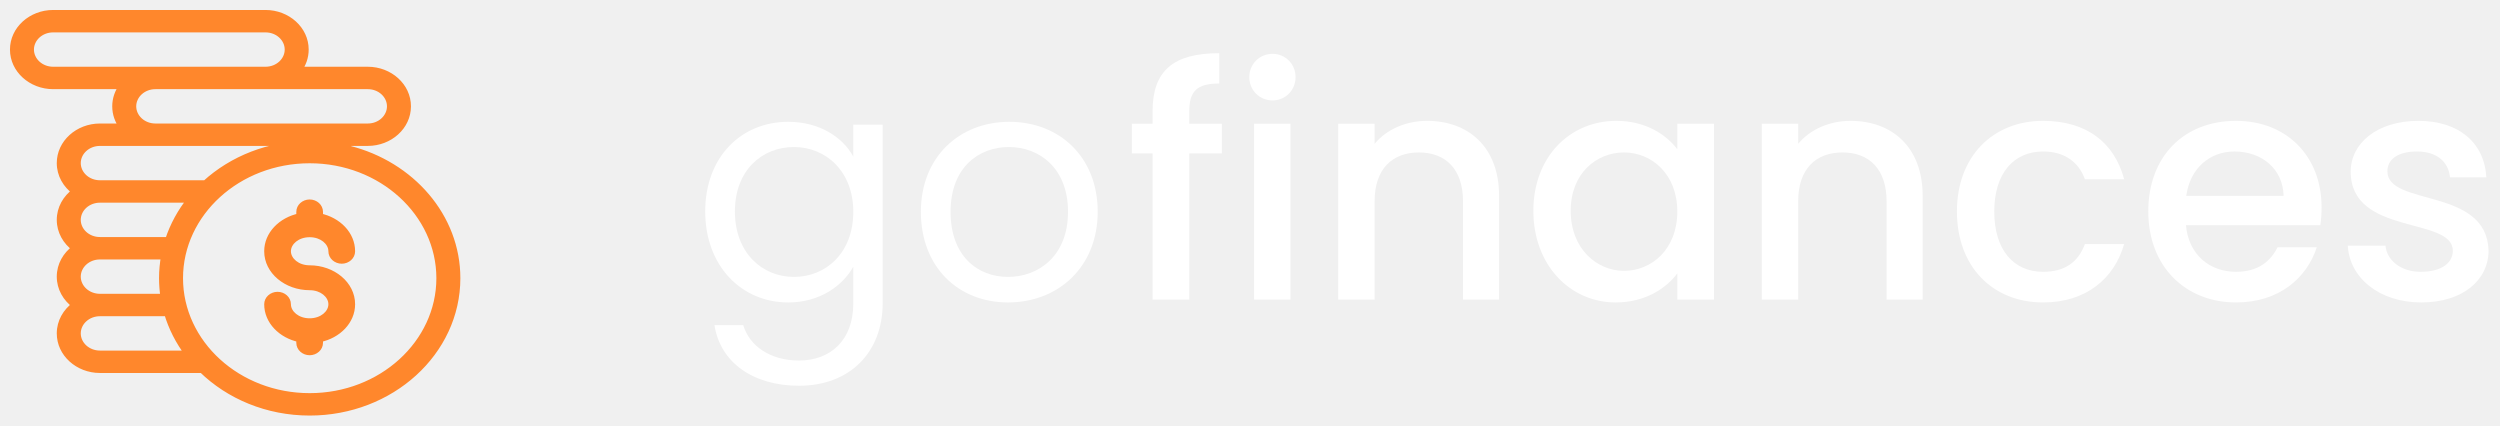
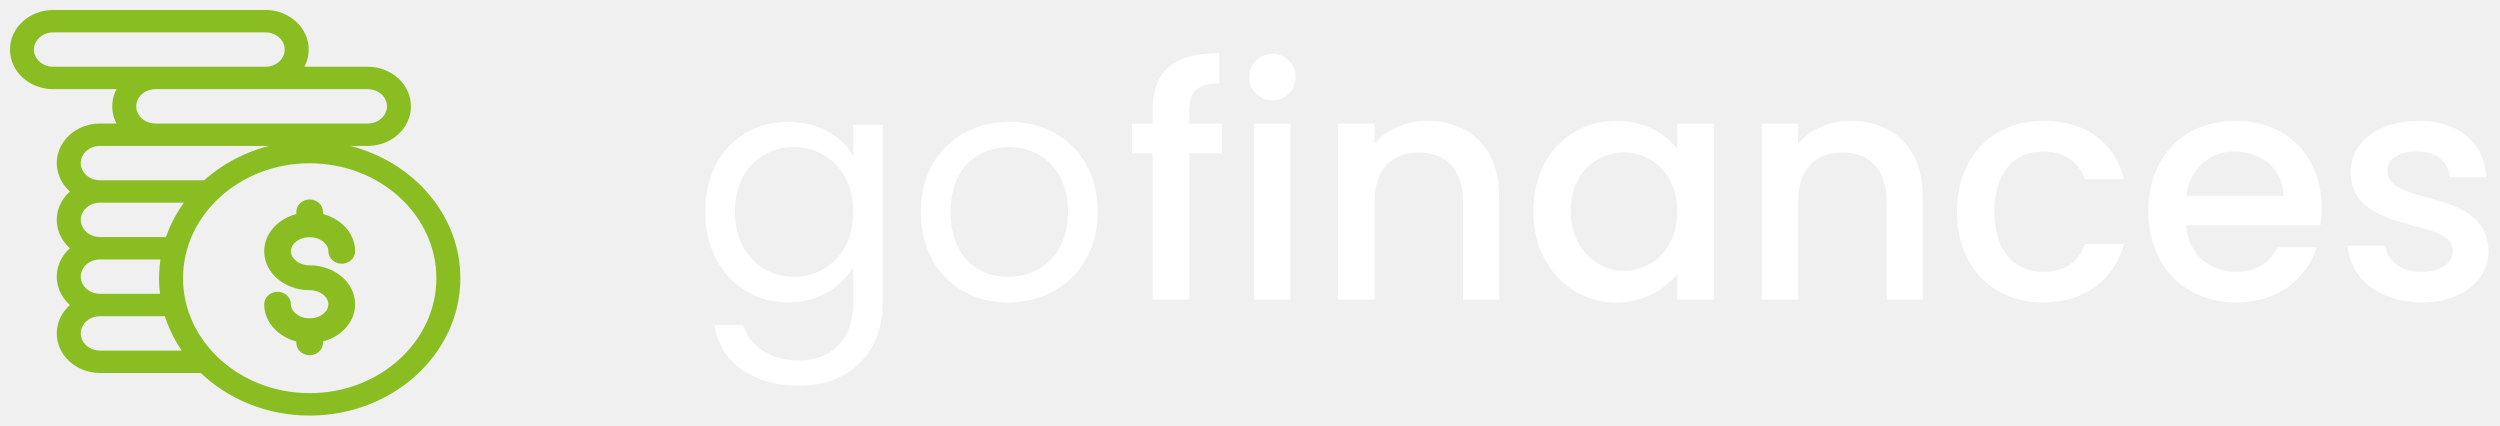
<svg xmlns="http://www.w3.org/2000/svg" width="188" height="32" viewBox="0 0 188 32" fill="none">
-   <path fill-rule="evenodd" clip-rule="evenodd" d="M25.959 10.723C26.072 10.874 26.169 11.036 26.249 11.208C30.926 12.388 34.369 16.296 34.369 20.921C34.369 26.479 29.398 31 23.289 31C20.1 31 17.221 29.767 15.198 27.798H7.517C5.864 27.798 4.519 26.575 4.519 25.071C4.519 24.207 4.963 23.437 5.654 22.937C4.963 22.437 4.519 21.666 4.519 20.802C4.519 19.939 4.963 19.168 5.654 18.668C4.963 18.168 4.519 17.397 4.519 16.534C4.519 15.67 4.963 14.899 5.654 14.399C4.963 13.899 4.519 13.129 4.519 12.265C4.519 10.761 5.864 9.538 7.517 9.538H9.217C8.885 9.099 8.69 8.568 8.69 7.996C8.69 7.424 8.885 6.893 9.217 6.455H3.998C2.345 6.455 1 5.231 1 3.727C1 2.223 2.345 1 3.998 1H19.965C21.618 1 22.963 2.223 22.963 3.727C22.963 4.299 22.768 4.83 22.437 5.269H27.656C29.309 5.269 30.654 6.492 30.654 7.996C30.654 9.5 29.309 10.723 27.656 10.723H25.959ZM29.35 7.996C29.35 7.146 28.59 6.455 27.656 6.455H11.688C10.754 6.455 9.994 7.146 9.994 7.996C9.994 8.846 10.754 9.538 11.688 9.538H23.485H27.656C28.59 9.538 29.35 8.846 29.35 7.996ZM2.303 3.727C2.303 4.577 3.064 5.269 3.998 5.269H19.965C20.9 5.269 21.66 4.577 21.66 3.727C21.66 2.877 20.9 2.186 19.965 2.186H3.998C3.064 2.186 2.303 2.877 2.303 3.727ZM23.485 10.723H7.517C6.583 10.723 5.823 11.415 5.823 12.265C5.823 13.115 6.583 13.806 7.517 13.806H15.449C17.456 11.976 20.23 10.842 23.289 10.842C23.604 10.842 23.916 10.855 24.224 10.878C23.999 10.779 23.747 10.723 23.485 10.723ZM14.335 14.992H7.517C6.583 14.992 5.823 15.684 5.823 16.534C5.823 17.384 6.583 18.075 7.517 18.075H12.66C13.024 16.954 13.595 15.914 14.335 14.992ZM12.361 19.261H7.517C6.583 19.261 5.823 19.952 5.823 20.802C5.823 21.652 6.583 22.344 7.517 22.344H12.321C12.248 21.879 12.21 21.404 12.21 20.921C12.21 20.355 12.262 19.801 12.361 19.261ZM5.823 25.071C5.823 25.921 6.583 26.613 7.517 26.613H14.151C13.45 25.684 12.916 24.645 12.587 23.53H7.517C6.583 23.53 5.823 24.221 5.823 25.071ZM13.513 20.921C13.513 25.825 17.899 29.814 23.289 29.814C28.68 29.814 33.065 25.825 33.065 20.921C33.065 16.017 28.68 12.028 23.289 12.028C17.899 12.028 13.513 16.017 13.513 20.921ZM21.627 18.895C21.627 19.615 22.371 20.201 23.286 20.201C25.033 20.201 26.454 21.403 26.454 22.88C26.454 24.137 25.424 25.194 24.04 25.481V25.778C24.04 26.157 23.703 26.464 23.286 26.464C22.87 26.464 22.532 26.157 22.532 25.778V25.481C21.148 25.194 20.118 24.137 20.118 22.88C20.118 22.501 20.456 22.194 20.873 22.194C21.289 22.194 21.627 22.501 21.627 22.88C21.627 23.6 22.371 24.186 23.286 24.186C24.201 24.186 24.945 23.6 24.945 22.88C24.945 22.159 24.201 21.573 23.286 21.573C21.539 21.573 20.118 20.372 20.118 18.895C20.118 17.637 21.148 16.58 22.532 16.293V15.936C22.532 15.557 22.87 15.25 23.286 15.25C23.703 15.25 24.04 15.557 24.04 15.936V16.293C25.424 16.58 26.454 17.637 26.454 18.895C26.454 19.273 26.116 19.581 25.7 19.581C25.283 19.581 24.945 19.273 24.945 18.895C24.945 18.174 24.201 17.588 23.286 17.588C22.371 17.588 21.627 18.174 21.627 18.895Z" fill="#FF872C" />
-   <path d="M26.249 11.208L26.022 11.312L26.072 11.421L26.187 11.45L26.249 11.208ZM25.959 10.723V10.473H25.458L25.759 10.874L25.959 10.723ZM15.198 27.798L15.372 27.619L15.3 27.548H15.198V27.798ZM5.654 22.937L5.801 23.139L6.081 22.937L5.801 22.734L5.654 22.937ZM5.654 18.668L5.801 18.87L6.081 18.668L5.801 18.465L5.654 18.668ZM5.654 14.399L5.801 14.602L6.081 14.399L5.801 14.197L5.654 14.399ZM9.217 9.538V9.788H9.72L9.416 9.387L9.217 9.538ZM9.217 6.455L9.416 6.605L9.719 6.205H9.217V6.455ZM22.437 5.269L22.237 5.118L21.934 5.519H22.437V5.269ZM15.449 13.806V14.056H15.546L15.617 13.991L15.449 13.806ZM24.224 10.878L24.205 11.127L24.325 10.649L24.224 10.878ZM14.335 14.992L14.53 15.149L14.857 14.742H14.335V14.992ZM12.66 18.075V18.325H12.842L12.898 18.152L12.66 18.075ZM12.361 19.261L12.607 19.306L12.661 19.011H12.361V19.261ZM12.321 22.344V22.594H12.613L12.568 22.305L12.321 22.344ZM14.151 26.613V26.863H14.652L14.35 26.462L14.151 26.613ZM12.587 23.53L12.827 23.459L12.774 23.28H12.587V23.53ZM24.04 25.481L23.99 25.236L23.79 25.278V25.481H24.04ZM22.532 25.481H22.782V25.278L22.583 25.236L22.532 25.481ZM22.532 16.293L22.583 16.538L22.782 16.497V16.293H22.532ZM24.04 16.293H23.79V16.497L23.99 16.538L24.04 16.293ZM26.476 11.103C26.389 10.915 26.282 10.737 26.159 10.573L25.759 10.874C25.862 11.01 25.95 11.157 26.022 11.312L26.476 11.103ZM34.619 20.921C34.619 16.164 31.08 12.169 26.31 10.965L26.187 11.45C30.771 12.607 34.119 16.427 34.119 20.921H34.619ZM23.289 31.25C29.514 31.25 34.619 26.638 34.619 20.921H34.119C34.119 26.319 29.283 30.75 23.289 30.75V31.25ZM15.024 27.977C17.094 29.992 20.035 31.25 23.289 31.25V30.75C20.164 30.75 17.349 29.542 15.372 27.619L15.024 27.977ZM7.517 28.048H15.198V27.548H7.517V28.048ZM4.269 25.071C4.269 26.735 5.749 28.048 7.517 28.048V27.548C5.98 27.548 4.769 26.415 4.769 25.071H4.269ZM5.508 22.734C4.76 23.276 4.269 24.118 4.269 25.071H4.769C4.769 24.297 5.167 23.598 5.801 23.139L5.508 22.734ZM4.269 20.802C4.269 21.756 4.76 22.598 5.508 23.139L5.801 22.734C5.167 22.275 4.769 21.576 4.769 20.802H4.269ZM5.508 18.465C4.76 19.007 4.269 19.849 4.269 20.802H4.769C4.769 20.028 5.167 19.329 5.801 18.87L5.508 18.465ZM4.269 16.534C4.269 17.487 4.76 18.329 5.508 18.87L5.801 18.465C5.167 18.007 4.769 17.308 4.769 16.534H4.269ZM5.508 14.197C4.76 14.738 4.269 15.58 4.269 16.534H4.769C4.769 15.759 5.167 15.06 5.801 14.602L5.508 14.197ZM4.269 12.265C4.269 13.218 4.76 14.06 5.508 14.602L5.801 14.197C5.167 13.738 4.769 13.039 4.769 12.265H4.269ZM7.517 9.288C5.749 9.288 4.269 10.601 4.269 12.265H4.769C4.769 10.921 5.98 9.788 7.517 9.788V9.288ZM9.217 9.288H7.517V9.788H9.217V9.288ZM8.44 7.996C8.44 8.626 8.655 9.209 9.018 9.688L9.416 9.387C9.115 8.988 8.94 8.509 8.94 7.996H8.44ZM9.018 6.304C8.655 6.783 8.44 7.366 8.44 7.996H8.94C8.94 7.483 9.115 7.004 9.416 6.605L9.018 6.304ZM3.998 6.705H9.217V6.205H3.998V6.705ZM0.75 3.727C0.75 5.391 2.23 6.705 3.998 6.705V6.205C2.46 6.205 1.25 5.071 1.25 3.727H0.75ZM3.998 0.75C2.23 0.75 0.75 2.064 0.75 3.727H1.25C1.25 2.383 2.46 1.25 3.998 1.25V0.75ZM19.965 0.75H3.998V1.25H19.965V0.75ZM23.213 3.727C23.213 2.064 21.734 0.75 19.965 0.75V1.25C21.503 1.25 22.713 2.383 22.713 3.727H23.213ZM22.636 5.42C22.998 4.94 23.213 4.357 23.213 3.727H22.713C22.713 4.241 22.539 4.719 22.237 5.118L22.636 5.42ZM27.656 5.019H22.437V5.519H27.656V5.019ZM30.904 7.996C30.904 6.332 29.424 5.019 27.656 5.019V5.519C29.194 5.519 30.404 6.652 30.404 7.996H30.904ZM27.656 10.973C29.424 10.973 30.904 9.66 30.904 7.996H30.404C30.404 9.34 29.194 10.473 27.656 10.473V10.973ZM25.959 10.973H27.656V10.473H25.959V10.973ZM27.656 6.705C28.475 6.705 29.1 7.306 29.1 7.996H29.6C29.6 6.986 28.706 6.205 27.656 6.205V6.705ZM11.688 6.705H27.656V6.205H11.688V6.705ZM10.244 7.996C10.244 7.306 10.869 6.705 11.688 6.705V6.205C10.639 6.205 9.744 6.986 9.744 7.996H10.244ZM11.688 9.288C10.869 9.288 10.244 8.686 10.244 7.996H9.744C9.744 9.006 10.639 9.788 11.688 9.788V9.288ZM23.485 9.288H11.688V9.788H23.485V9.288ZM27.656 9.288H23.485V9.788H27.656V9.288ZM29.1 7.996C29.1 8.686 28.475 9.288 27.656 9.288V9.788C28.706 9.788 29.6 9.006 29.6 7.996H29.1ZM3.998 5.019C3.179 5.019 2.553 4.417 2.553 3.727H2.053C2.053 4.737 2.948 5.519 3.998 5.519V5.019ZM19.965 5.019H3.998V5.519H19.965V5.019ZM21.41 3.727C21.41 4.417 20.785 5.019 19.965 5.019V5.519C21.015 5.519 21.91 4.737 21.91 3.727H21.41ZM19.965 2.436C20.785 2.436 21.41 3.037 21.41 3.727H21.91C21.91 2.718 21.015 1.936 19.965 1.936V2.436ZM3.998 2.436H19.965V1.936H3.998V2.436ZM2.553 3.727C2.553 3.037 3.179 2.436 3.998 2.436V1.936C2.948 1.936 2.053 2.718 2.053 3.727H2.553ZM7.517 10.973H23.485V10.473H7.517V10.973ZM6.073 12.265C6.073 11.575 6.698 10.973 7.517 10.973V10.473C6.468 10.473 5.573 11.255 5.573 12.265H6.073ZM7.517 13.556C6.698 13.556 6.073 12.955 6.073 12.265H5.573C5.573 13.275 6.468 14.056 7.517 14.056V13.556ZM15.449 13.556H7.517V14.056H15.449V13.556ZM23.289 10.592C20.168 10.592 17.334 11.749 15.28 13.622L15.617 13.991C17.578 12.203 20.292 11.092 23.289 11.092V10.592ZM24.243 10.629C23.929 10.605 23.611 10.592 23.289 10.592V11.092C23.598 11.092 23.903 11.104 24.205 11.127L24.243 10.629ZM23.485 10.973C23.712 10.973 23.929 11.021 24.123 11.107L24.325 10.649C24.068 10.536 23.782 10.473 23.485 10.473V10.973ZM7.517 15.242H14.335V14.742H7.517V15.242ZM6.073 16.534C6.073 15.843 6.698 15.242 7.517 15.242V14.742C6.468 14.742 5.573 15.524 5.573 16.534H6.073ZM7.517 17.825C6.698 17.825 6.073 17.224 6.073 16.534H5.573C5.573 17.543 6.468 18.325 7.517 18.325V17.825ZM12.66 17.825H7.517V18.325H12.66V17.825ZM14.14 14.836C13.383 15.78 12.796 16.847 12.422 17.998L12.898 18.152C13.252 17.061 13.809 16.048 14.53 15.149L14.14 14.836ZM7.517 19.511H12.361V19.011H7.517V19.511ZM6.073 20.802C6.073 20.112 6.698 19.511 7.517 19.511V19.011C6.468 19.011 5.573 19.793 5.573 20.802H6.073ZM7.517 22.094C6.698 22.094 6.073 21.492 6.073 20.802H5.573C5.573 21.812 6.468 22.594 7.517 22.594V22.094ZM12.321 22.094H7.517V22.594H12.321V22.094ZM11.96 20.921C11.96 21.417 11.999 21.905 12.074 22.382L12.568 22.305C12.497 21.853 12.46 21.391 12.46 20.921H11.96ZM12.115 19.216C12.014 19.771 11.96 20.34 11.96 20.921H12.46C12.46 20.371 12.511 19.832 12.607 19.306L12.115 19.216ZM7.517 26.363C6.698 26.363 6.073 25.761 6.073 25.071H5.573C5.573 26.081 6.468 26.863 7.517 26.863V26.363ZM14.151 26.363H7.517V26.863H14.151V26.363ZM12.347 23.6C12.685 24.746 13.233 25.812 13.951 26.763L14.35 26.462C13.667 25.557 13.147 24.544 12.827 23.459L12.347 23.6ZM7.517 23.78H12.587V23.28H7.517V23.78ZM6.073 25.071C6.073 24.381 6.698 23.78 7.517 23.78V23.28C6.468 23.28 5.573 24.061 5.573 25.071H6.073ZM23.289 29.564C18.014 29.564 13.763 25.665 13.763 20.921H13.263C13.263 25.985 17.784 30.064 23.289 30.064V29.564ZM32.815 20.921C32.815 25.665 28.564 29.564 23.289 29.564V30.064C28.795 30.064 33.315 25.985 33.315 20.921H32.815ZM23.289 12.278C28.564 12.278 32.815 16.177 32.815 20.921H33.315C33.315 15.857 28.795 11.778 23.289 11.778V12.278ZM13.763 20.921C13.763 16.177 18.014 12.278 23.289 12.278V11.778C17.784 11.778 13.263 15.857 13.263 20.921H13.763ZM23.286 19.951C22.45 19.951 21.877 19.424 21.877 18.895H21.377C21.377 19.805 22.292 20.451 23.286 20.451V19.951ZM26.704 22.88C26.704 21.227 25.13 19.951 23.286 19.951V20.451C24.936 20.451 26.204 21.578 26.204 22.88H26.704ZM24.091 25.726C25.559 25.422 26.704 24.285 26.704 22.88H26.204C26.204 23.989 25.289 24.967 23.99 25.236L24.091 25.726ZM24.29 25.778V25.481H23.79V25.778H24.29ZM23.286 26.714C23.818 26.714 24.29 26.316 24.29 25.778H23.79C23.79 25.997 23.587 26.214 23.286 26.214V26.714ZM22.282 25.778C22.282 26.316 22.754 26.714 23.286 26.714V26.214C22.985 26.214 22.782 25.997 22.782 25.778H22.282ZM22.282 25.481V25.778H22.782V25.481H22.282ZM19.868 22.88C19.868 24.285 21.013 25.422 22.481 25.726L22.583 25.236C21.283 24.967 20.368 23.989 20.368 22.88H19.868ZM20.873 21.944C20.341 21.944 19.868 22.341 19.868 22.88H20.368C20.368 22.661 20.571 22.444 20.873 22.444V21.944ZM21.877 22.88C21.877 22.341 21.404 21.944 20.873 21.944V22.444C21.174 22.444 21.377 22.661 21.377 22.88H21.877ZM23.286 23.936C22.45 23.936 21.877 23.41 21.877 22.88H21.377C21.377 23.791 22.292 24.436 23.286 24.436V23.936ZM24.695 22.88C24.695 23.41 24.122 23.936 23.286 23.936V24.436C24.28 24.436 25.195 23.791 25.195 22.88H24.695ZM23.286 21.823C24.122 21.823 24.695 22.35 24.695 22.88H25.195C25.195 21.969 24.28 21.323 23.286 21.323V21.823ZM19.868 18.895C19.868 20.547 21.442 21.823 23.286 21.823V21.323C21.637 21.323 20.368 20.196 20.368 18.895H19.868ZM22.481 16.048C21.013 16.353 19.868 17.489 19.868 18.895H20.368C20.368 17.785 21.283 16.807 22.583 16.538L22.481 16.048ZM22.282 15.936V16.293H22.782V15.936H22.282ZM23.286 15C22.754 15 22.282 15.397 22.282 15.936H22.782C22.782 15.717 22.985 15.5 23.286 15.5V15ZM24.29 15.936C24.29 15.397 23.818 15 23.286 15V15.5C23.587 15.5 23.79 15.717 23.79 15.936H24.29ZM24.29 16.293V15.936H23.79V16.293H24.29ZM26.704 18.895C26.704 17.489 25.559 16.353 24.091 16.048L23.99 16.538C25.289 16.807 26.204 17.785 26.204 18.895H26.704ZM25.7 19.831C26.232 19.831 26.704 19.433 26.704 18.895H26.204C26.204 19.113 26.001 19.331 25.7 19.331V19.831ZM24.695 18.895C24.695 19.433 25.168 19.831 25.7 19.831V19.331C25.398 19.331 25.195 19.113 25.195 18.895H24.695ZM23.286 17.838C24.122 17.838 24.695 18.364 24.695 18.895H25.195C25.195 17.984 24.28 17.338 23.286 17.338V17.838ZM21.877 18.895C21.877 18.364 22.45 17.838 23.286 17.838V17.338C22.292 17.338 21.377 17.984 21.377 18.895H21.877Z" fill="#FF872C" />
+   <path fill-rule="evenodd" clip-rule="evenodd" d="M25.959 10.723C26.072 10.874 26.169 11.036 26.249 11.208C30.926 12.388 34.369 16.296 34.369 20.921C34.369 26.479 29.398 31 23.289 31C20.1 31 17.221 29.767 15.198 27.798H7.517C5.864 27.798 4.519 26.575 4.519 25.071C4.519 24.207 4.963 23.437 5.654 22.937C4.963 22.437 4.519 21.666 4.519 20.802C4.519 19.939 4.963 19.168 5.654 18.668C4.963 18.168 4.519 17.397 4.519 16.534C4.519 15.67 4.963 14.899 5.654 14.399C4.963 13.899 4.519 13.129 4.519 12.265C4.519 10.761 5.864 9.538 7.517 9.538H9.217C8.885 9.099 8.69 8.568 8.69 7.996C8.69 7.424 8.885 6.893 9.217 6.455H3.998C2.345 6.455 1 5.231 1 3.727C1 2.223 2.345 1 3.998 1H19.965C21.618 1 22.963 2.223 22.963 3.727C22.963 4.299 22.768 4.83 22.437 5.269H27.656C29.309 5.269 30.654 6.492 30.654 7.996C30.654 9.5 29.309 10.723 27.656 10.723H25.959ZM29.35 7.996C29.35 7.146 28.59 6.455 27.656 6.455H11.688C10.754 6.455 9.994 7.146 9.994 7.996C9.994 8.846 10.754 9.538 11.688 9.538H23.485H27.656C28.59 9.538 29.35 8.846 29.35 7.996ZM2.303 3.727C2.303 4.577 3.064 5.269 3.998 5.269H19.965C20.9 5.269 21.66 4.577 21.66 3.727C21.66 2.877 20.9 2.186 19.965 2.186H3.998C3.064 2.186 2.303 2.877 2.303 3.727ZM23.485 10.723H7.517C6.583 10.723 5.823 11.415 5.823 12.265C5.823 13.115 6.583 13.806 7.517 13.806H15.449C17.456 11.976 20.23 10.842 23.289 10.842C23.604 10.842 23.916 10.855 24.224 10.878C23.999 10.779 23.747 10.723 23.485 10.723ZM14.335 14.992H7.517C6.583 14.992 5.823 15.684 5.823 16.534C5.823 17.384 6.583 18.075 7.517 18.075H12.66C13.024 16.954 13.595 15.914 14.335 14.992ZM12.361 19.261H7.517C6.583 19.261 5.823 19.952 5.823 20.802C5.823 21.652 6.583 22.344 7.517 22.344H12.321C12.248 21.879 12.21 21.404 12.21 20.921C12.21 20.355 12.262 19.801 12.361 19.261ZM5.823 25.071C5.823 25.921 6.583 26.613 7.517 26.613H14.151C13.45 25.684 12.916 24.645 12.587 23.53H7.517C6.583 23.53 5.823 24.221 5.823 25.071ZM13.513 20.921C13.513 25.825 17.899 29.814 23.289 29.814C28.68 29.814 33.065 25.825 33.065 20.921C33.065 16.017 28.68 12.028 23.289 12.028C17.899 12.028 13.513 16.017 13.513 20.921ZM21.627 18.895C21.627 19.615 22.371 20.201 23.286 20.201C25.033 20.201 26.454 21.403 26.454 22.88C26.454 24.137 25.424 25.194 24.04 25.481V25.778C24.04 26.157 23.703 26.464 23.286 26.464C22.87 26.464 22.532 26.157 22.532 25.778V25.481C21.148 25.194 20.118 24.137 20.118 22.88C20.118 22.501 20.456 22.194 20.873 22.194C21.289 22.194 21.627 22.501 21.627 22.88C21.627 23.6 22.371 24.186 23.286 24.186C24.201 24.186 24.945 23.6 24.945 22.88C24.945 22.159 24.201 21.573 23.286 21.573C21.539 21.573 20.118 20.372 20.118 18.895C20.118 17.637 21.148 16.58 22.532 16.293V15.936C22.532 15.557 22.87 15.25 23.286 15.25C23.703 15.25 24.04 15.557 24.04 15.936V16.293C25.424 16.58 26.454 17.637 26.454 18.895C26.454 19.273 26.116 19.581 25.7 19.581C25.283 19.581 24.945 19.273 24.945 18.895C24.945 18.174 24.201 17.588 23.286 17.588C22.371 17.588 21.627 18.174 21.627 18.895Z" fill="#89BD22" />
+   <path d="M26.249 11.208L26.022 11.312L26.072 11.421L26.187 11.45L26.249 11.208ZM25.959 10.723V10.473H25.458L25.759 10.874L25.959 10.723ZM15.198 27.798L15.372 27.619L15.3 27.548H15.198V27.798ZM5.654 22.937L5.801 23.139L6.081 22.937L5.801 22.734L5.654 22.937ZM5.654 18.668L5.801 18.87L6.081 18.668L5.801 18.465L5.654 18.668ZM5.654 14.399L5.801 14.602L6.081 14.399L5.801 14.197L5.654 14.399ZM9.217 9.538V9.788H9.72L9.416 9.387L9.217 9.538ZM9.217 6.455L9.416 6.605L9.719 6.205H9.217V6.455ZM22.437 5.269L22.237 5.118L21.934 5.519H22.437V5.269ZM15.449 13.806V14.056H15.546L15.617 13.991L15.449 13.806ZM24.224 10.878L24.205 11.127L24.325 10.649L24.224 10.878ZM14.335 14.992L14.53 15.149L14.857 14.742H14.335V14.992ZM12.66 18.075V18.325H12.842L12.898 18.152L12.66 18.075ZM12.361 19.261L12.607 19.306L12.661 19.011H12.361V19.261ZM12.321 22.344V22.594H12.613L12.568 22.305L12.321 22.344ZM14.151 26.613V26.863H14.652L14.35 26.462L14.151 26.613ZM12.587 23.53L12.827 23.459L12.774 23.28H12.587V23.53ZM24.04 25.481L23.99 25.236L23.79 25.278V25.481H24.04ZM22.532 25.481H22.782V25.278L22.583 25.236L22.532 25.481ZM22.532 16.293L22.583 16.538L22.782 16.497V16.293H22.532ZM24.04 16.293H23.79V16.497L23.99 16.538L24.04 16.293ZM26.476 11.103C26.389 10.915 26.282 10.737 26.159 10.573L25.759 10.874C25.862 11.01 25.95 11.157 26.022 11.312L26.476 11.103ZM34.619 20.921C34.619 16.164 31.08 12.169 26.31 10.965L26.187 11.45C30.771 12.607 34.119 16.427 34.119 20.921H34.619ZM23.289 31.25C29.514 31.25 34.619 26.638 34.619 20.921H34.119C34.119 26.319 29.283 30.75 23.289 30.75V31.25ZM15.024 27.977C17.094 29.992 20.035 31.25 23.289 31.25V30.75C20.164 30.75 17.349 29.542 15.372 27.619L15.024 27.977ZM7.517 28.048H15.198V27.548H7.517V28.048ZM4.269 25.071C4.269 26.735 5.749 28.048 7.517 28.048V27.548C5.98 27.548 4.769 26.415 4.769 25.071H4.269ZM5.508 22.734C4.76 23.276 4.269 24.118 4.269 25.071H4.769C4.769 24.297 5.167 23.598 5.801 23.139L5.508 22.734ZM4.269 20.802C4.269 21.756 4.76 22.598 5.508 23.139L5.801 22.734C5.167 22.275 4.769 21.576 4.769 20.802H4.269ZM5.508 18.465C4.76 19.007 4.269 19.849 4.269 20.802H4.769C4.769 20.028 5.167 19.329 5.801 18.87L5.508 18.465ZM4.269 16.534C4.269 17.487 4.76 18.329 5.508 18.87L5.801 18.465C5.167 18.007 4.769 17.308 4.769 16.534H4.269ZM5.508 14.197C4.76 14.738 4.269 15.58 4.269 16.534H4.769C4.769 15.759 5.167 15.06 5.801 14.602L5.508 14.197ZM4.269 12.265C4.269 13.218 4.76 14.06 5.508 14.602L5.801 14.197C5.167 13.738 4.769 13.039 4.769 12.265H4.269ZM7.517 9.288C5.749 9.288 4.269 10.601 4.269 12.265H4.769C4.769 10.921 5.98 9.788 7.517 9.788V9.288ZM9.217 9.288H7.517V9.788H9.217V9.288ZM8.44 7.996C8.44 8.626 8.655 9.209 9.018 9.688L9.416 9.387C9.115 8.988 8.94 8.509 8.94 7.996H8.44ZM9.018 6.304C8.655 6.783 8.44 7.366 8.44 7.996H8.94C8.94 7.483 9.115 7.004 9.416 6.605L9.018 6.304ZM3.998 6.705H9.217V6.205H3.998V6.705ZM0.75 3.727C0.75 5.391 2.23 6.705 3.998 6.705V6.205C2.46 6.205 1.25 5.071 1.25 3.727H0.75ZM3.998 0.75C2.23 0.75 0.75 2.064 0.75 3.727H1.25C1.25 2.383 2.46 1.25 3.998 1.25V0.75ZM19.965 0.75H3.998V1.25H19.965V0.75ZM23.213 3.727C23.213 2.064 21.734 0.75 19.965 0.75V1.25C21.503 1.25 22.713 2.383 22.713 3.727H23.213ZM22.636 5.42C22.998 4.94 23.213 4.357 23.213 3.727H22.713C22.713 4.241 22.539 4.719 22.237 5.118L22.636 5.42ZM27.656 5.019H22.437V5.519H27.656V5.019ZM30.904 7.996C30.904 6.332 29.424 5.019 27.656 5.019V5.519C29.194 5.519 30.404 6.652 30.404 7.996H30.904ZM27.656 10.973C29.424 10.973 30.904 9.66 30.904 7.996H30.404C30.404 9.34 29.194 10.473 27.656 10.473V10.973ZM25.959 10.973H27.656V10.473H25.959V10.973ZM27.656 6.705C28.475 6.705 29.1 7.306 29.1 7.996H29.6C29.6 6.986 28.706 6.205 27.656 6.205V6.705ZM11.688 6.705H27.656V6.205H11.688V6.705ZM10.244 7.996C10.244 7.306 10.869 6.705 11.688 6.705V6.205C10.639 6.205 9.744 6.986 9.744 7.996H10.244ZM11.688 9.288C10.869 9.288 10.244 8.686 10.244 7.996H9.744C9.744 9.006 10.639 9.788 11.688 9.788V9.288ZM23.485 9.288H11.688V9.788H23.485V9.288ZM27.656 9.288H23.485V9.788H27.656V9.288ZM29.1 7.996C29.1 8.686 28.475 9.288 27.656 9.288V9.788C28.706 9.788 29.6 9.006 29.6 7.996H29.1ZM3.998 5.019C3.179 5.019 2.553 4.417 2.553 3.727H2.053C2.053 4.737 2.948 5.519 3.998 5.519V5.019ZM19.965 5.019H3.998V5.519H19.965V5.019ZM21.41 3.727C21.41 4.417 20.785 5.019 19.965 5.019V5.519C21.015 5.519 21.91 4.737 21.91 3.727H21.41ZM19.965 2.436C20.785 2.436 21.41 3.037 21.41 3.727H21.91C21.91 2.718 21.015 1.936 19.965 1.936V2.436ZM3.998 2.436H19.965V1.936H3.998V2.436ZM2.553 3.727C2.553 3.037 3.179 2.436 3.998 2.436V1.936C2.948 1.936 2.053 2.718 2.053 3.727H2.553ZM7.517 10.973H23.485V10.473H7.517V10.973ZM6.073 12.265C6.073 11.575 6.698 10.973 7.517 10.973V10.473C6.468 10.473 5.573 11.255 5.573 12.265H6.073ZM7.517 13.556C6.698 13.556 6.073 12.955 6.073 12.265H5.573C5.573 13.275 6.468 14.056 7.517 14.056V13.556ZM15.449 13.556H7.517V14.056H15.449V13.556ZM23.289 10.592C20.168 10.592 17.334 11.749 15.28 13.622L15.617 13.991C17.578 12.203 20.292 11.092 23.289 11.092V10.592ZM24.243 10.629C23.929 10.605 23.611 10.592 23.289 10.592V11.092C23.598 11.092 23.903 11.104 24.205 11.127L24.243 10.629ZM23.485 10.973C23.712 10.973 23.929 11.021 24.123 11.107L24.325 10.649C24.068 10.536 23.782 10.473 23.485 10.473V10.973ZM7.517 15.242H14.335V14.742H7.517V15.242ZM6.073 16.534C6.073 15.843 6.698 15.242 7.517 15.242V14.742C6.468 14.742 5.573 15.524 5.573 16.534H6.073ZM7.517 17.825C6.698 17.825 6.073 17.224 6.073 16.534H5.573C5.573 17.543 6.468 18.325 7.517 18.325V17.825ZM12.66 17.825H7.517V18.325H12.66V17.825ZM14.14 14.836C13.383 15.78 12.796 16.847 12.422 17.998L12.898 18.152C13.252 17.061 13.809 16.048 14.53 15.149L14.14 14.836ZM7.517 19.511H12.361V19.011H7.517V19.511ZM6.073 20.802C6.073 20.112 6.698 19.511 7.517 19.511V19.011C6.468 19.011 5.573 19.793 5.573 20.802H6.073ZM7.517 22.094C6.698 22.094 6.073 21.492 6.073 20.802H5.573C5.573 21.812 6.468 22.594 7.517 22.594V22.094ZM12.321 22.094H7.517V22.594H12.321V22.094ZM11.96 20.921C11.96 21.417 11.999 21.905 12.074 22.382L12.568 22.305C12.497 21.853 12.46 21.391 12.46 20.921H11.96ZM12.115 19.216C12.014 19.771 11.96 20.34 11.96 20.921H12.46C12.46 20.371 12.511 19.832 12.607 19.306L12.115 19.216ZM7.517 26.363C6.698 26.363 6.073 25.761 6.073 25.071H5.573C5.573 26.081 6.468 26.863 7.517 26.863V26.363ZM14.151 26.363H7.517V26.863H14.151V26.363ZM12.347 23.6C12.685 24.746 13.233 25.812 13.951 26.763L14.35 26.462C13.667 25.557 13.147 24.544 12.827 23.459L12.347 23.6ZM7.517 23.78H12.587V23.28H7.517V23.78ZM6.073 25.071C6.073 24.381 6.698 23.78 7.517 23.78V23.28C6.468 23.28 5.573 24.061 5.573 25.071H6.073ZM23.289 29.564C18.014 29.564 13.763 25.665 13.763 20.921H13.263C13.263 25.985 17.784 30.064 23.289 30.064V29.564ZM32.815 20.921C32.815 25.665 28.564 29.564 23.289 29.564V30.064C28.795 30.064 33.315 25.985 33.315 20.921H32.815ZM23.289 12.278C28.564 12.278 32.815 16.177 32.815 20.921H33.315C33.315 15.857 28.795 11.778 23.289 11.778V12.278ZM13.763 20.921C13.763 16.177 18.014 12.278 23.289 12.278V11.778C17.784 11.778 13.263 15.857 13.263 20.921H13.763ZM23.286 19.951C22.45 19.951 21.877 19.424 21.877 18.895H21.377C21.377 19.805 22.292 20.451 23.286 20.451V19.951ZM26.704 22.88C26.704 21.227 25.13 19.951 23.286 19.951V20.451C24.936 20.451 26.204 21.578 26.204 22.88H26.704ZM24.091 25.726C25.559 25.422 26.704 24.285 26.704 22.88H26.204C26.204 23.989 25.289 24.967 23.99 25.236L24.091 25.726ZM24.29 25.778V25.481H23.79V25.778H24.29ZM23.286 26.714C23.818 26.714 24.29 26.316 24.29 25.778H23.79C23.79 25.997 23.587 26.214 23.286 26.214V26.714ZM22.282 25.778C22.282 26.316 22.754 26.714 23.286 26.714V26.214C22.985 26.214 22.782 25.997 22.782 25.778H22.282ZM22.282 25.481V25.778H22.782V25.481H22.282ZM19.868 22.88C19.868 24.285 21.013 25.422 22.481 25.726L22.583 25.236C21.283 24.967 20.368 23.989 20.368 22.88H19.868ZM20.873 21.944C20.341 21.944 19.868 22.341 19.868 22.88H20.368C20.368 22.661 20.571 22.444 20.873 22.444V21.944ZM21.877 22.88C21.877 22.341 21.404 21.944 20.873 21.944V22.444C21.174 22.444 21.377 22.661 21.377 22.88H21.877ZM23.286 23.936C22.45 23.936 21.877 23.41 21.877 22.88H21.377C21.377 23.791 22.292 24.436 23.286 24.436V23.936ZM24.695 22.88C24.695 23.41 24.122 23.936 23.286 23.936V24.436C24.28 24.436 25.195 23.791 25.195 22.88H24.695ZM23.286 21.823C24.122 21.823 24.695 22.35 24.695 22.88H25.195C25.195 21.969 24.28 21.323 23.286 21.323V21.823ZM19.868 18.895C19.868 20.547 21.442 21.823 23.286 21.823V21.323C21.637 21.323 20.368 20.196 20.368 18.895H19.868ZM22.481 16.048C21.013 16.353 19.868 17.489 19.868 18.895H20.368C20.368 17.785 21.283 16.807 22.583 16.538L22.481 16.048ZM22.282 15.936V16.293H22.782V15.936H22.282ZM23.286 15C22.754 15 22.282 15.397 22.282 15.936H22.782C22.782 15.717 22.985 15.5 23.286 15.5V15ZM24.29 15.936C24.29 15.397 23.818 15 23.286 15V15.5C23.587 15.5 23.79 15.717 23.79 15.936H24.29ZM24.29 16.293V15.936H23.79V16.293H24.29ZM26.704 18.895C26.704 17.489 25.559 16.353 24.091 16.048L23.99 16.538C25.289 16.807 26.204 17.785 26.204 18.895H26.704ZM25.7 19.831C26.232 19.831 26.704 19.433 26.704 18.895H26.204C26.204 19.113 26.001 19.331 25.7 19.331V19.831ZM24.695 18.895C24.695 19.433 25.168 19.831 25.7 19.831V19.331C25.398 19.331 25.195 19.113 25.195 18.895H24.695ZM23.286 17.838C24.122 17.838 24.695 18.364 24.695 18.895H25.195C25.195 17.984 24.28 17.338 23.286 17.338V17.838ZM21.877 18.895C21.877 18.364 22.45 17.838 23.286 17.838V17.338C22.292 17.338 21.377 17.984 21.377 18.895H21.877Z" fill="#89BD22" />
  <path d="M53.032 15.904C53.032 19.984 55.744 22.744 59.272 22.744C61.672 22.744 63.376 21.472 64.168 20.056V22.816C64.168 25.624 62.416 27.112 60.088 27.112C57.928 27.112 56.368 26.032 55.888 24.448H53.728C54.16 27.256 56.632 29.008 60.088 29.008C63.952 29.008 66.376 26.44 66.376 22.816V9.376H64.168V11.776C63.4 10.36 61.672 9.16 59.272 9.16C55.744 9.16 53.032 11.8 53.032 15.904ZM64.168 15.928C64.168 19.024 62.104 20.824 59.704 20.824C57.304 20.824 55.264 19 55.264 15.904C55.264 12.808 57.304 11.056 59.704 11.056C62.104 11.056 64.168 12.88 64.168 15.928Z" fill="white" />
  <path d="M82.547 15.928C82.547 11.776 79.643 9.16 75.899 9.16C72.179 9.16 69.251 11.776 69.251 15.928C69.251 20.104 72.083 22.744 75.803 22.744C79.547 22.744 82.547 20.104 82.547 15.928ZM71.483 15.928C71.483 12.616 73.571 11.056 75.875 11.056C78.131 11.056 80.315 12.616 80.315 15.928C80.315 19.264 78.083 20.824 75.803 20.824C73.523 20.824 71.483 19.264 71.483 15.928Z" fill="white" />
  <path d="M86.674 22.528H89.434V11.536H91.882V9.304H89.434V8.368C89.434 6.856 90.01 6.28 91.69 6.28V4C88.234 4 86.674 5.32 86.674 8.368V9.304H85.114V11.536H86.674V22.528Z" fill="white" />
  <path d="M94.307 22.528H97.043V9.304H94.307V22.528ZM95.699 7.552C96.659 7.552 97.427 6.784 97.427 5.8C97.427 4.816 96.659 4.048 95.699 4.048C94.715 4.048 93.947 4.816 93.947 5.8C93.947 6.784 94.715 7.552 95.699 7.552Z" fill="white" />
  <path d="M110.019 22.528H112.731V14.728C112.731 11.032 110.403 9.088 107.307 9.088C105.723 9.088 104.259 9.736 103.371 10.816V9.304H100.635V22.528H103.371V15.136C103.371 12.712 104.691 11.464 106.707 11.464C108.699 11.464 110.019 12.712 110.019 15.136V22.528Z" fill="white" />
  <path d="M115.309 15.856C115.309 19.936 118.069 22.744 121.501 22.744C123.709 22.744 125.293 21.688 126.133 20.56V22.528H128.893V9.304H126.133V11.224C125.317 10.144 123.781 9.088 121.549 9.088C118.069 9.088 115.309 11.776 115.309 15.856ZM126.133 15.904C126.133 18.76 124.189 20.368 122.125 20.368C120.085 20.368 118.117 18.712 118.117 15.856C118.117 13 120.085 11.464 122.125 11.464C124.189 11.464 126.133 13.072 126.133 15.904Z" fill="white" />
  <path d="M141.871 22.528H144.583V14.728C144.583 11.032 142.255 9.088 139.159 9.088C137.575 9.088 136.111 9.736 135.223 10.816V9.304H132.487V22.528H135.223V15.136C135.223 12.712 136.543 11.464 138.559 11.464C140.551 11.464 141.871 12.712 141.871 15.136V22.528Z" fill="white" />
  <path d="M147.161 15.904C147.161 20.056 149.849 22.744 153.641 22.744C156.881 22.744 158.993 20.944 159.737 18.352H156.785C156.281 19.72 155.273 20.44 153.641 20.44C151.433 20.44 149.969 18.808 149.969 15.904C149.969 13.024 151.433 11.392 153.641 11.392C155.273 11.392 156.329 12.208 156.785 13.48H159.737C158.993 10.696 156.881 9.088 153.641 9.088C149.849 9.088 147.161 11.776 147.161 15.904Z" fill="white" />
  <path d="M168.031 11.392C170.071 11.392 171.679 12.688 171.727 14.728H164.407C164.695 12.64 166.183 11.392 168.031 11.392ZM174.223 18.592H171.271C170.767 19.624 169.831 20.44 168.151 20.44C166.135 20.44 164.575 19.12 164.383 16.936H174.487C174.559 16.48 174.583 16.048 174.583 15.592C174.583 11.704 171.919 9.088 168.151 9.088C164.239 9.088 161.551 11.752 161.551 15.904C161.551 20.056 164.359 22.744 168.151 22.744C171.391 22.744 173.479 20.896 174.223 18.592Z" fill="white" />
  <path d="M187.14 18.832C186.996 14.056 179.532 15.544 179.532 12.88C179.532 11.992 180.3 11.392 181.764 11.392C183.252 11.392 184.14 12.184 184.236 13.336H186.972C186.828 10.696 184.86 9.088 181.86 9.088C178.74 9.088 176.772 10.792 176.772 12.904C176.772 17.752 184.452 16.264 184.452 18.856C184.452 19.768 183.612 20.44 182.028 20.44C180.516 20.44 179.484 19.552 179.388 18.472H176.556C176.676 20.872 178.908 22.744 182.076 22.744C185.196 22.744 187.14 21.064 187.14 18.832Z" fill="white" />
</svg>
